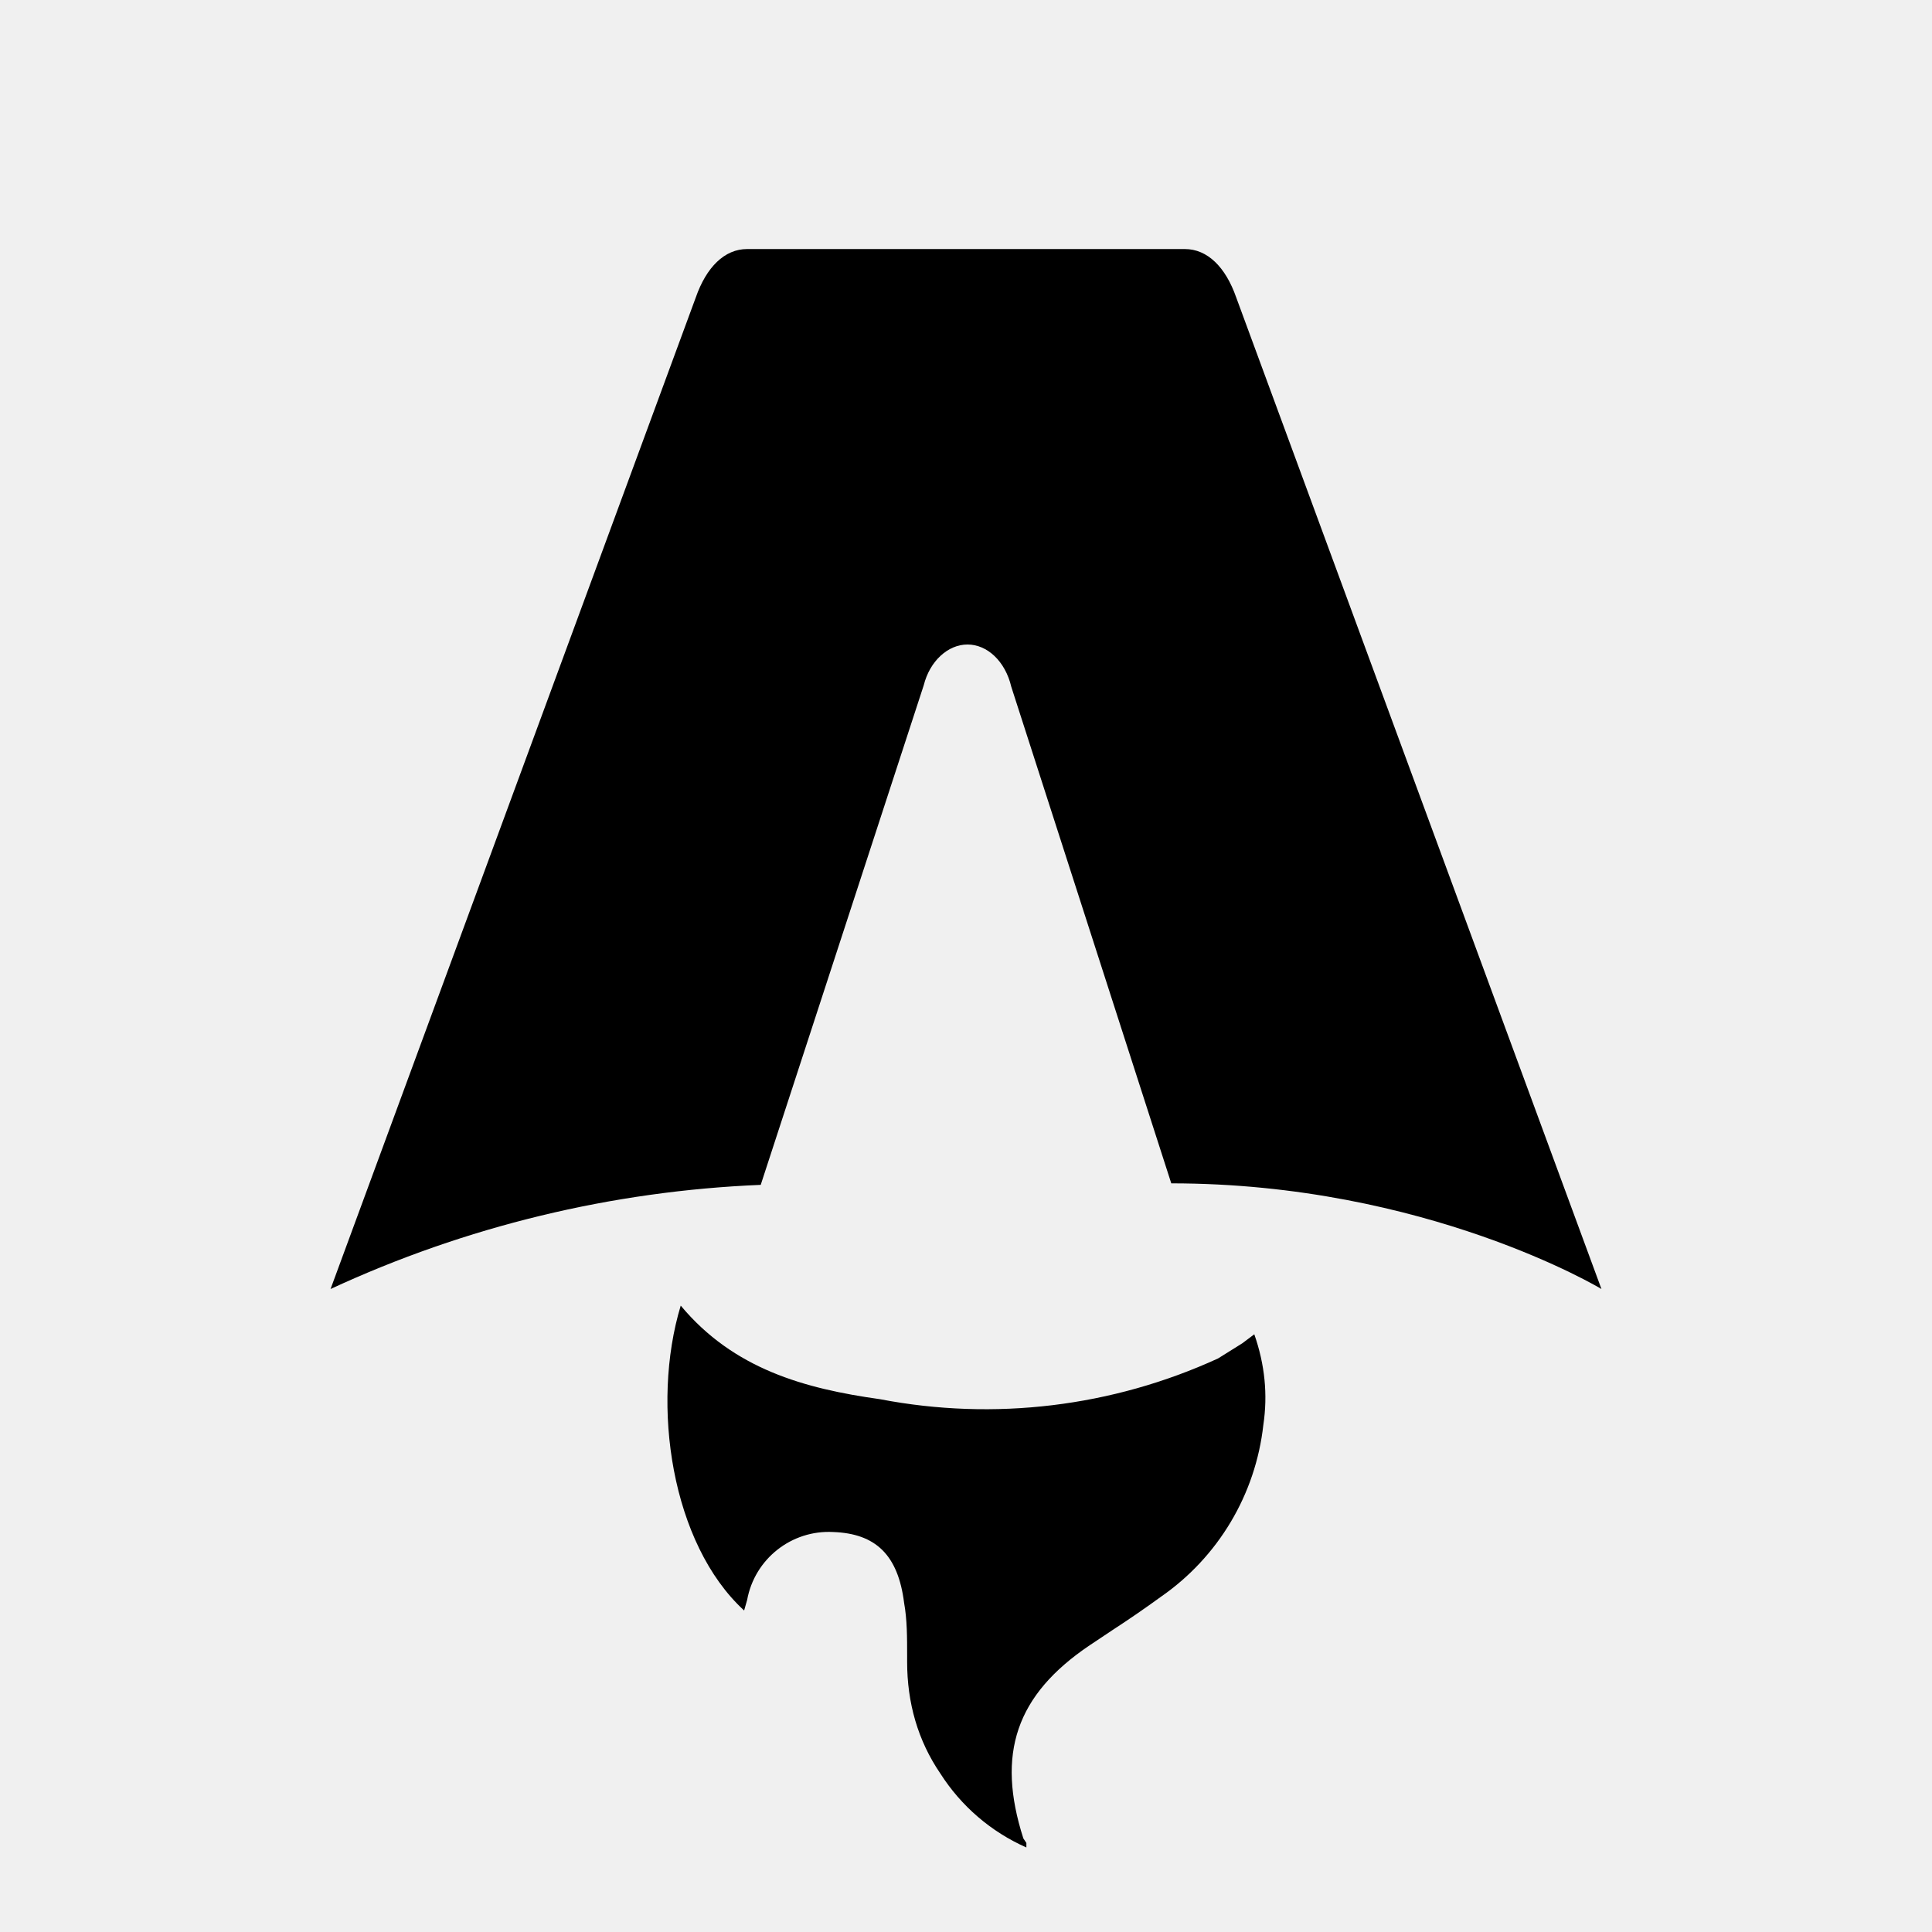
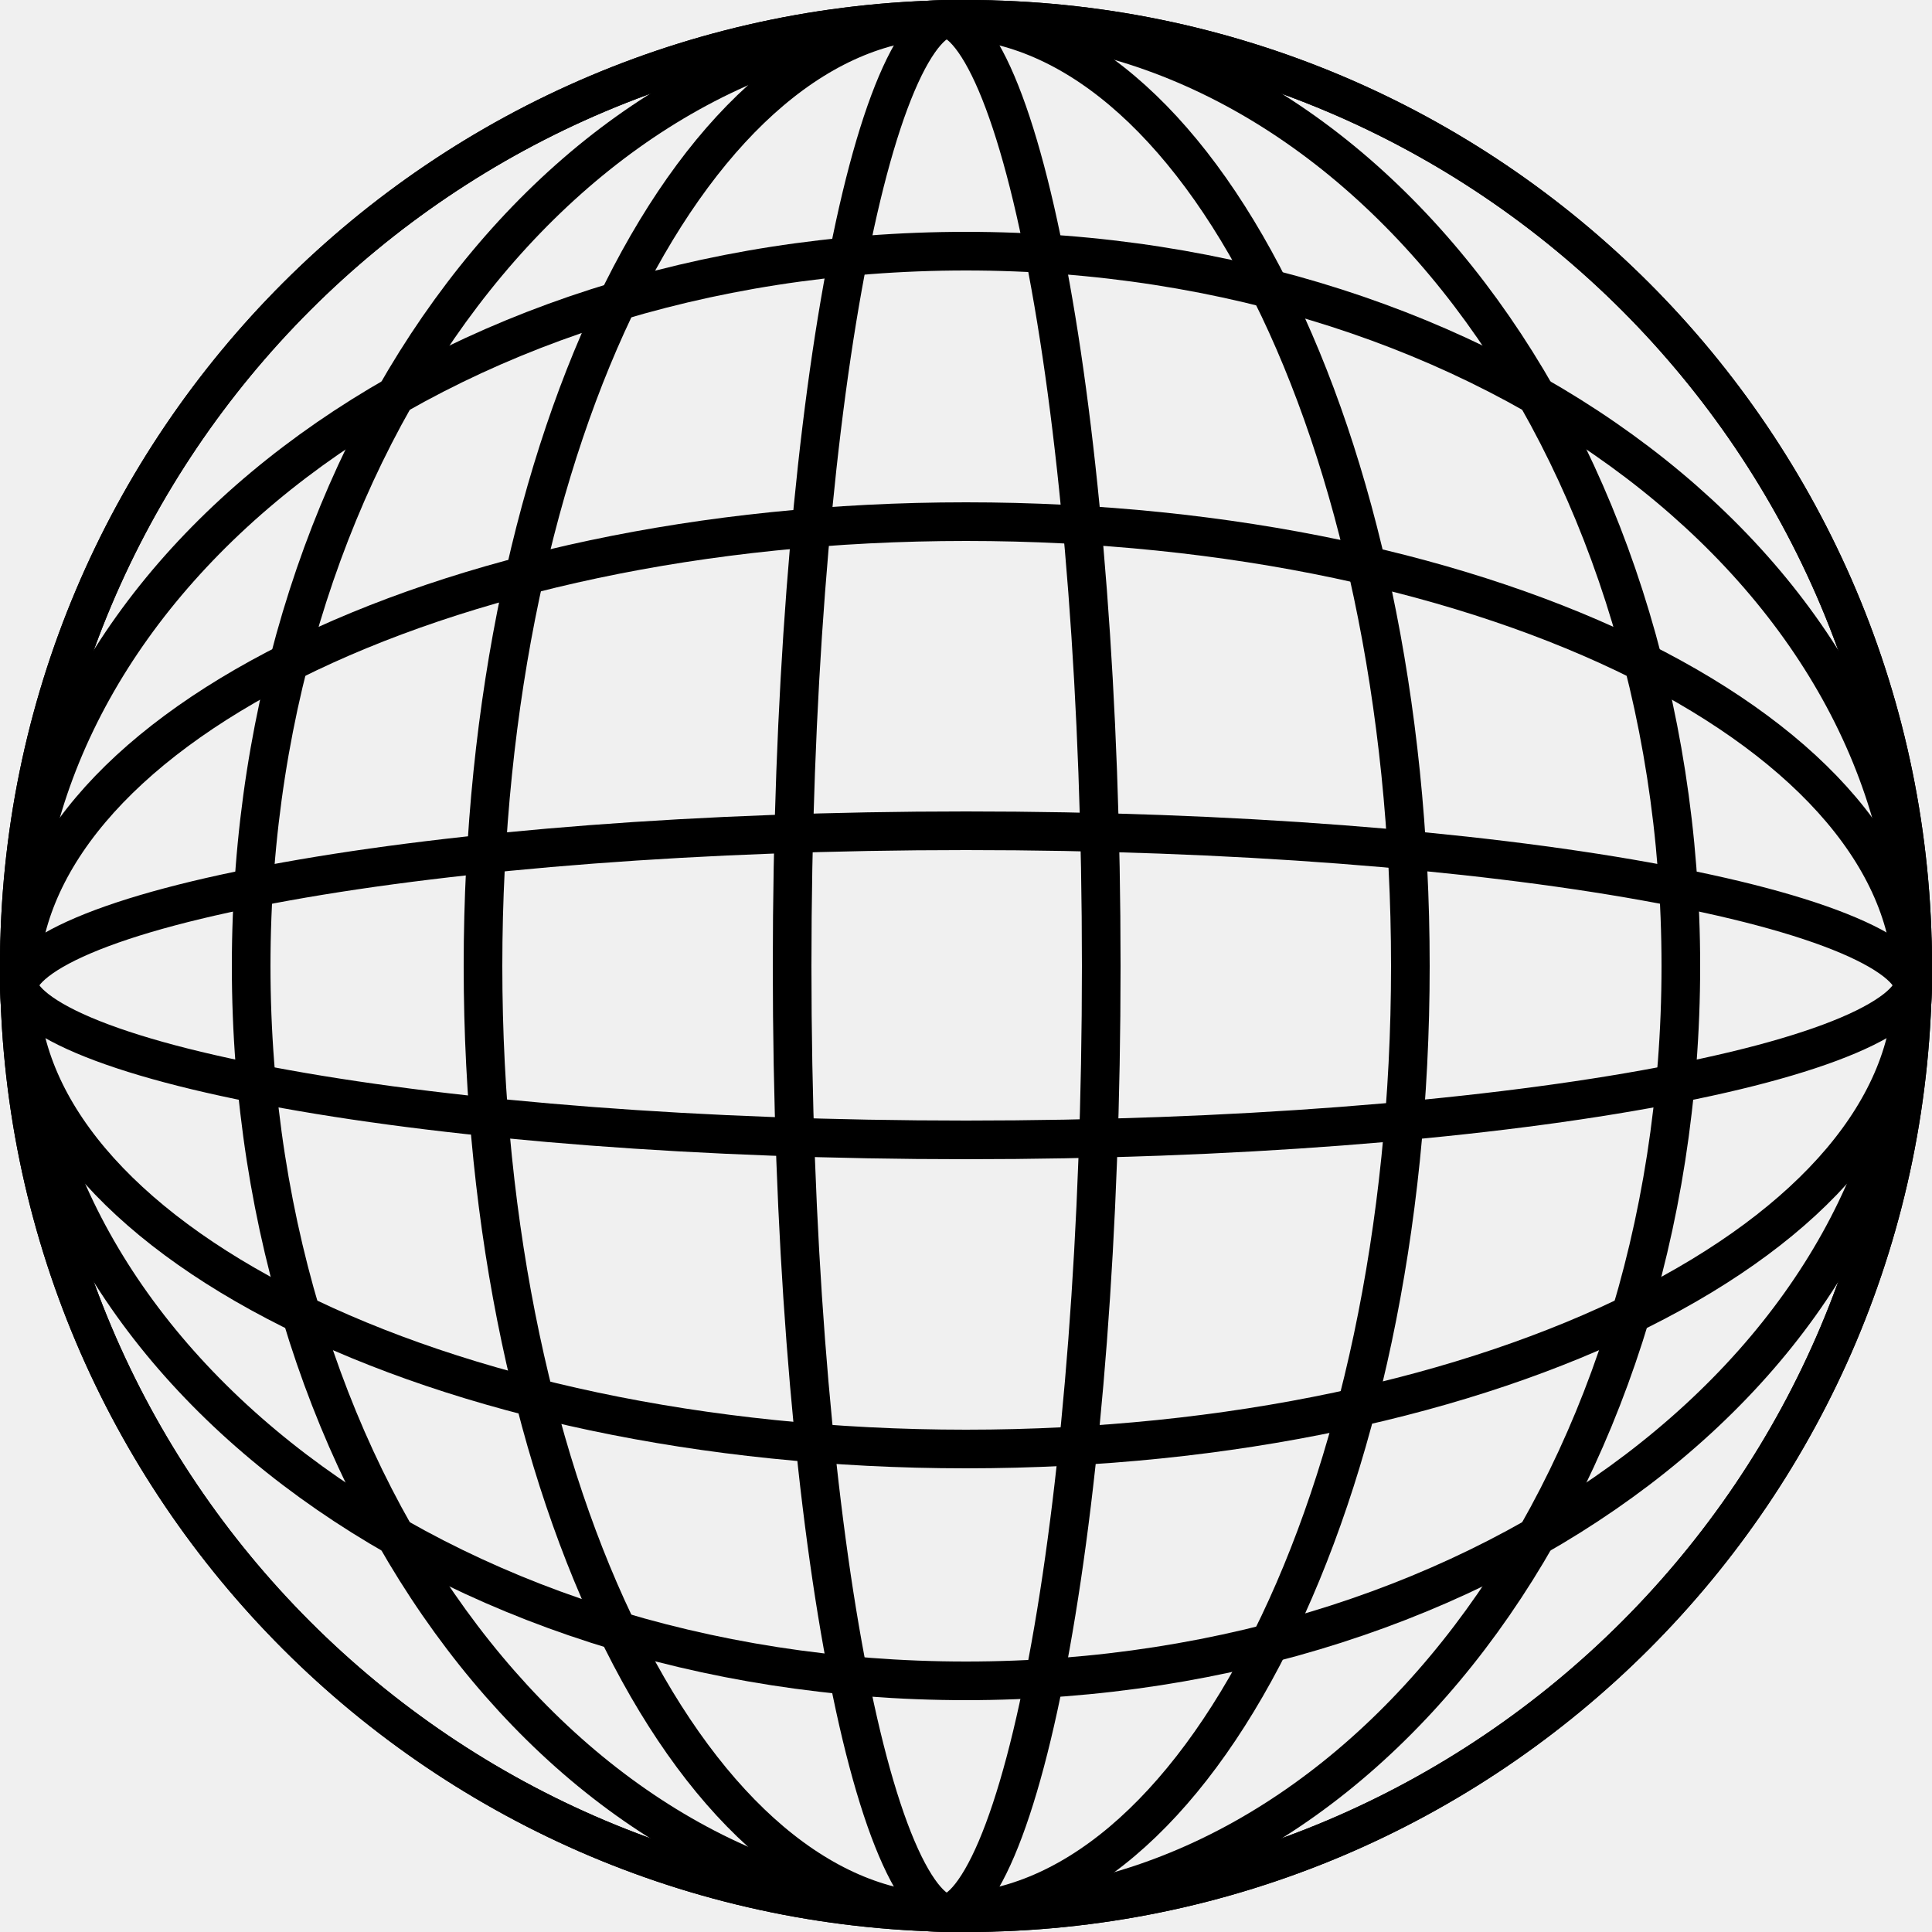
- <svg xmlns="http://www.w3.org/2000/svg" fill="none" viewBox="0 0 128 128">
-   <path d="M50.4 78.5a75.1 75.1 0 0 0-28.5 6.9l24.2-65.7c.7-2 1.9-3.2 3.4-3.2h29c1.5 0 2.7 1.2 3.4 3.2l24.2 65.7s-11.6-7-28.5-7L67 45.5c-.4-1.7-1.6-2.8-2.9-2.8-1.3 0-2.5 1.1-2.9 2.7L50.4 78.5Zm-1.1 28.2Zm-4.2-20.2c-2 6.6-.6 15.8 4.2 20.2a17.5 17.5 0 0 1 .2-.7 5.5 5.5 0 0 1 5.7-4.5c2.8.1 4.3 1.5 4.7 4.7.2 1.1.2 2.3.2 3.5v.4c0 2.7.7 5.2 2.2 7.4a13 13 0 0 0 5.7 4.9v-.3l-.2-.3c-1.8-5.6-.5-9.5 4.4-12.8l1.5-1a73 73 0 0 0 3.2-2.2 16 16 0 0 0 6.8-11.4c.3-2 .1-4-.6-6l-.8.6-1.6 1a37 37 0 0 1-22.4 2.7c-5-.7-9.7-2-13.2-6.2Z" />
-   <style>
-         path { fill: #000; }
-         @media (prefers-color-scheme: dark) {
-             path { fill: #FFF; }
-         }
-     </style>
+ <svg xmlns="http://www.w3.org/2000/svg" width="50" height="50" viewBox="0 0 50 50" fill="none">
+   <circle cx="25" cy="25" r="24.5" stroke="black" />
+   <path d="M25 6.5C31.804 6.5 37.946 8.597 42.375 11.963C46.804 15.329 49.5 19.943 49.5 25C49.5 30.057 46.804 34.671 42.375 38.037C37.946 41.403 31.804 43.5 25 43.5C18.196 43.5 12.055 41.403 7.625 38.037C3.196 34.671 0.5 30.057 0.5 25C0.5 19.943 3.196 15.329 7.625 11.963C12.055 8.597 18.196 6.5 25 6.5Z" stroke="black" />
+   <path d="M25 13.5C31.843 13.5 38.013 14.888 42.454 17.108C46.925 19.344 49.5 22.34 49.5 25.5C49.5 28.66 46.925 31.656 42.454 33.892C38.013 36.112 31.843 37.5 25 37.5C18.157 37.5 11.987 36.112 7.546 33.892C3.075 31.656 0.5 28.66 0.5 25.5C0.5 22.34 3.075 19.344 7.546 17.108C11.987 14.888 18.157 13.5 25 13.5Z" stroke="black" />
+   <path d="M25 21.5C31.883 21.5 38.102 22.003 42.589 22.811C44.836 23.215 46.625 23.691 47.84 24.208C48.449 24.467 48.886 24.726 49.162 24.969C49.441 25.214 49.5 25.392 49.5 25.5C49.5 25.608 49.441 25.786 49.162 26.031C48.886 26.274 48.449 26.533 47.84 26.792C46.625 27.309 44.836 27.785 42.589 28.189C38.102 28.997 31.883 29.5 25 29.5C18.117 29.5 11.898 28.997 7.411 28.189C5.164 27.785 3.375 27.309 2.16 26.792C1.551 26.533 1.114 26.274 0.838 26.031C0.559 25.786 0.5 25.608 0.5 25.5C0.5 25.392 0.559 25.214 0.838 24.969C1.114 24.726 1.551 24.467 2.16 24.208C3.375 23.691 5.164 23.215 7.411 22.811C11.898 22.003 18.117 21.5 25 21.5Z" stroke="black" />
+   <circle cx="25" cy="25" r="24.5" transform="rotate(90 25 25)" stroke="black" />
+   <path d="M43.5 25C43.5 31.804 41.403 37.946 38.037 42.375C34.671 46.804 30.057 49.5 25 49.5C19.943 49.5 15.329 46.804 11.963 42.375C8.597 37.946 6.5 31.804 6.5 25C6.5 18.196 8.597 12.055 11.963 7.625C15.329 3.196 19.943 0.5 25 0.5C30.057 0.5 34.671 3.196 38.037 7.625C41.403 12.055 43.5 18.196 43.5 25Z" stroke="black" />
+   <path d="M36.5 25C36.5 31.843 35.112 38.013 32.892 42.454C30.656 46.925 27.66 49.5 24.5 49.5C21.34 49.5 18.344 46.925 16.108 42.454C13.888 38.013 12.5 31.843 12.5 25C12.5 18.157 13.888 11.987 16.108 7.546C18.344 3.075 21.34 0.5 24.5 0.5C27.66 0.5 30.656 3.075 32.892 7.546C35.112 11.987 36.5 18.157 36.5 25Z" stroke="black" />
+   <path d="M28.5 25C28.5 31.883 27.997 38.102 27.189 42.589C26.785 44.836 26.309 46.625 25.792 47.84C25.533 48.449 25.274 48.886 25.031 49.162C24.786 49.441 24.608 49.5 24.5 49.5C24.392 49.5 24.214 49.441 23.969 49.162C23.726 48.886 23.467 48.449 23.208 47.84C22.691 46.625 22.215 44.836 21.811 42.589C21.003 38.102 20.5 31.883 20.5 25C20.5 18.117 21.003 11.898 21.811 7.411C22.215 5.164 22.691 3.375 23.208 2.16C23.467 1.551 23.726 1.114 23.969 0.838C24.214 0.559 24.392 0.5 24.5 0.5C24.608 0.5 24.786 0.559 25.031 0.838C25.274 1.114 25.533 1.551 25.792 2.16C26.309 3.375 26.785 5.164 27.189 7.411C27.997 11.898 28.5 18.117 28.5 25Z" stroke="black" />
</svg>
